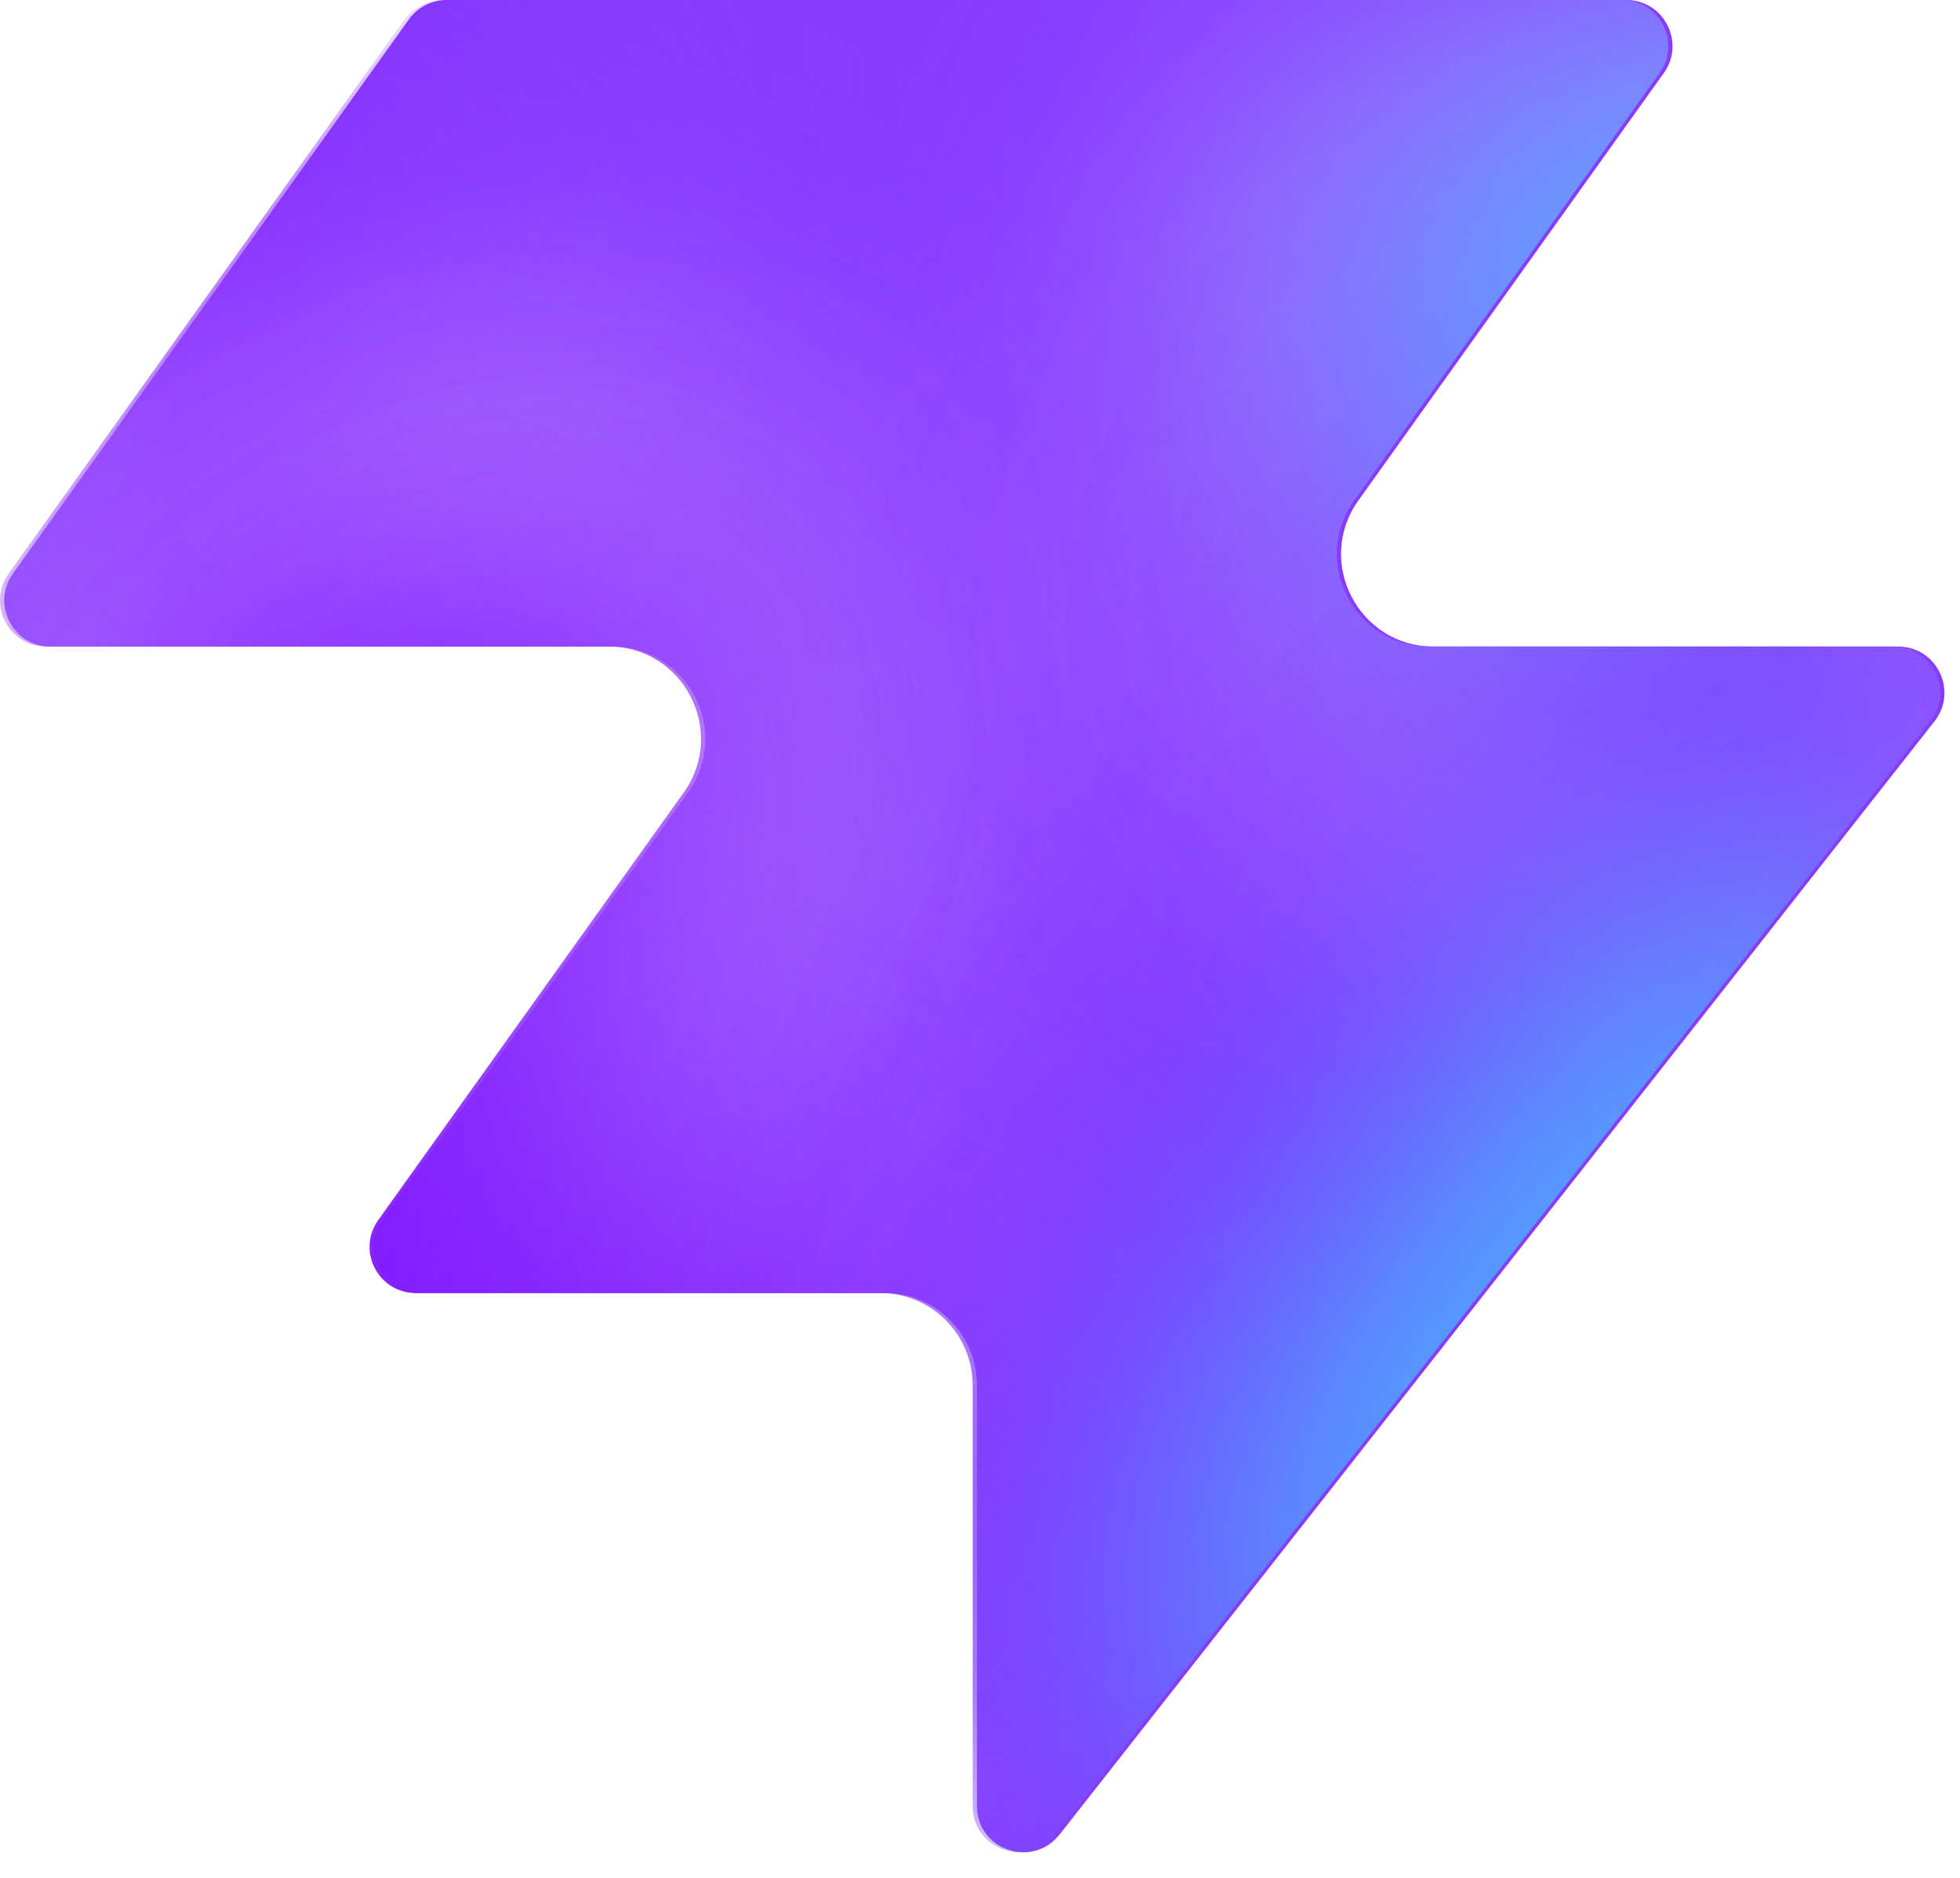
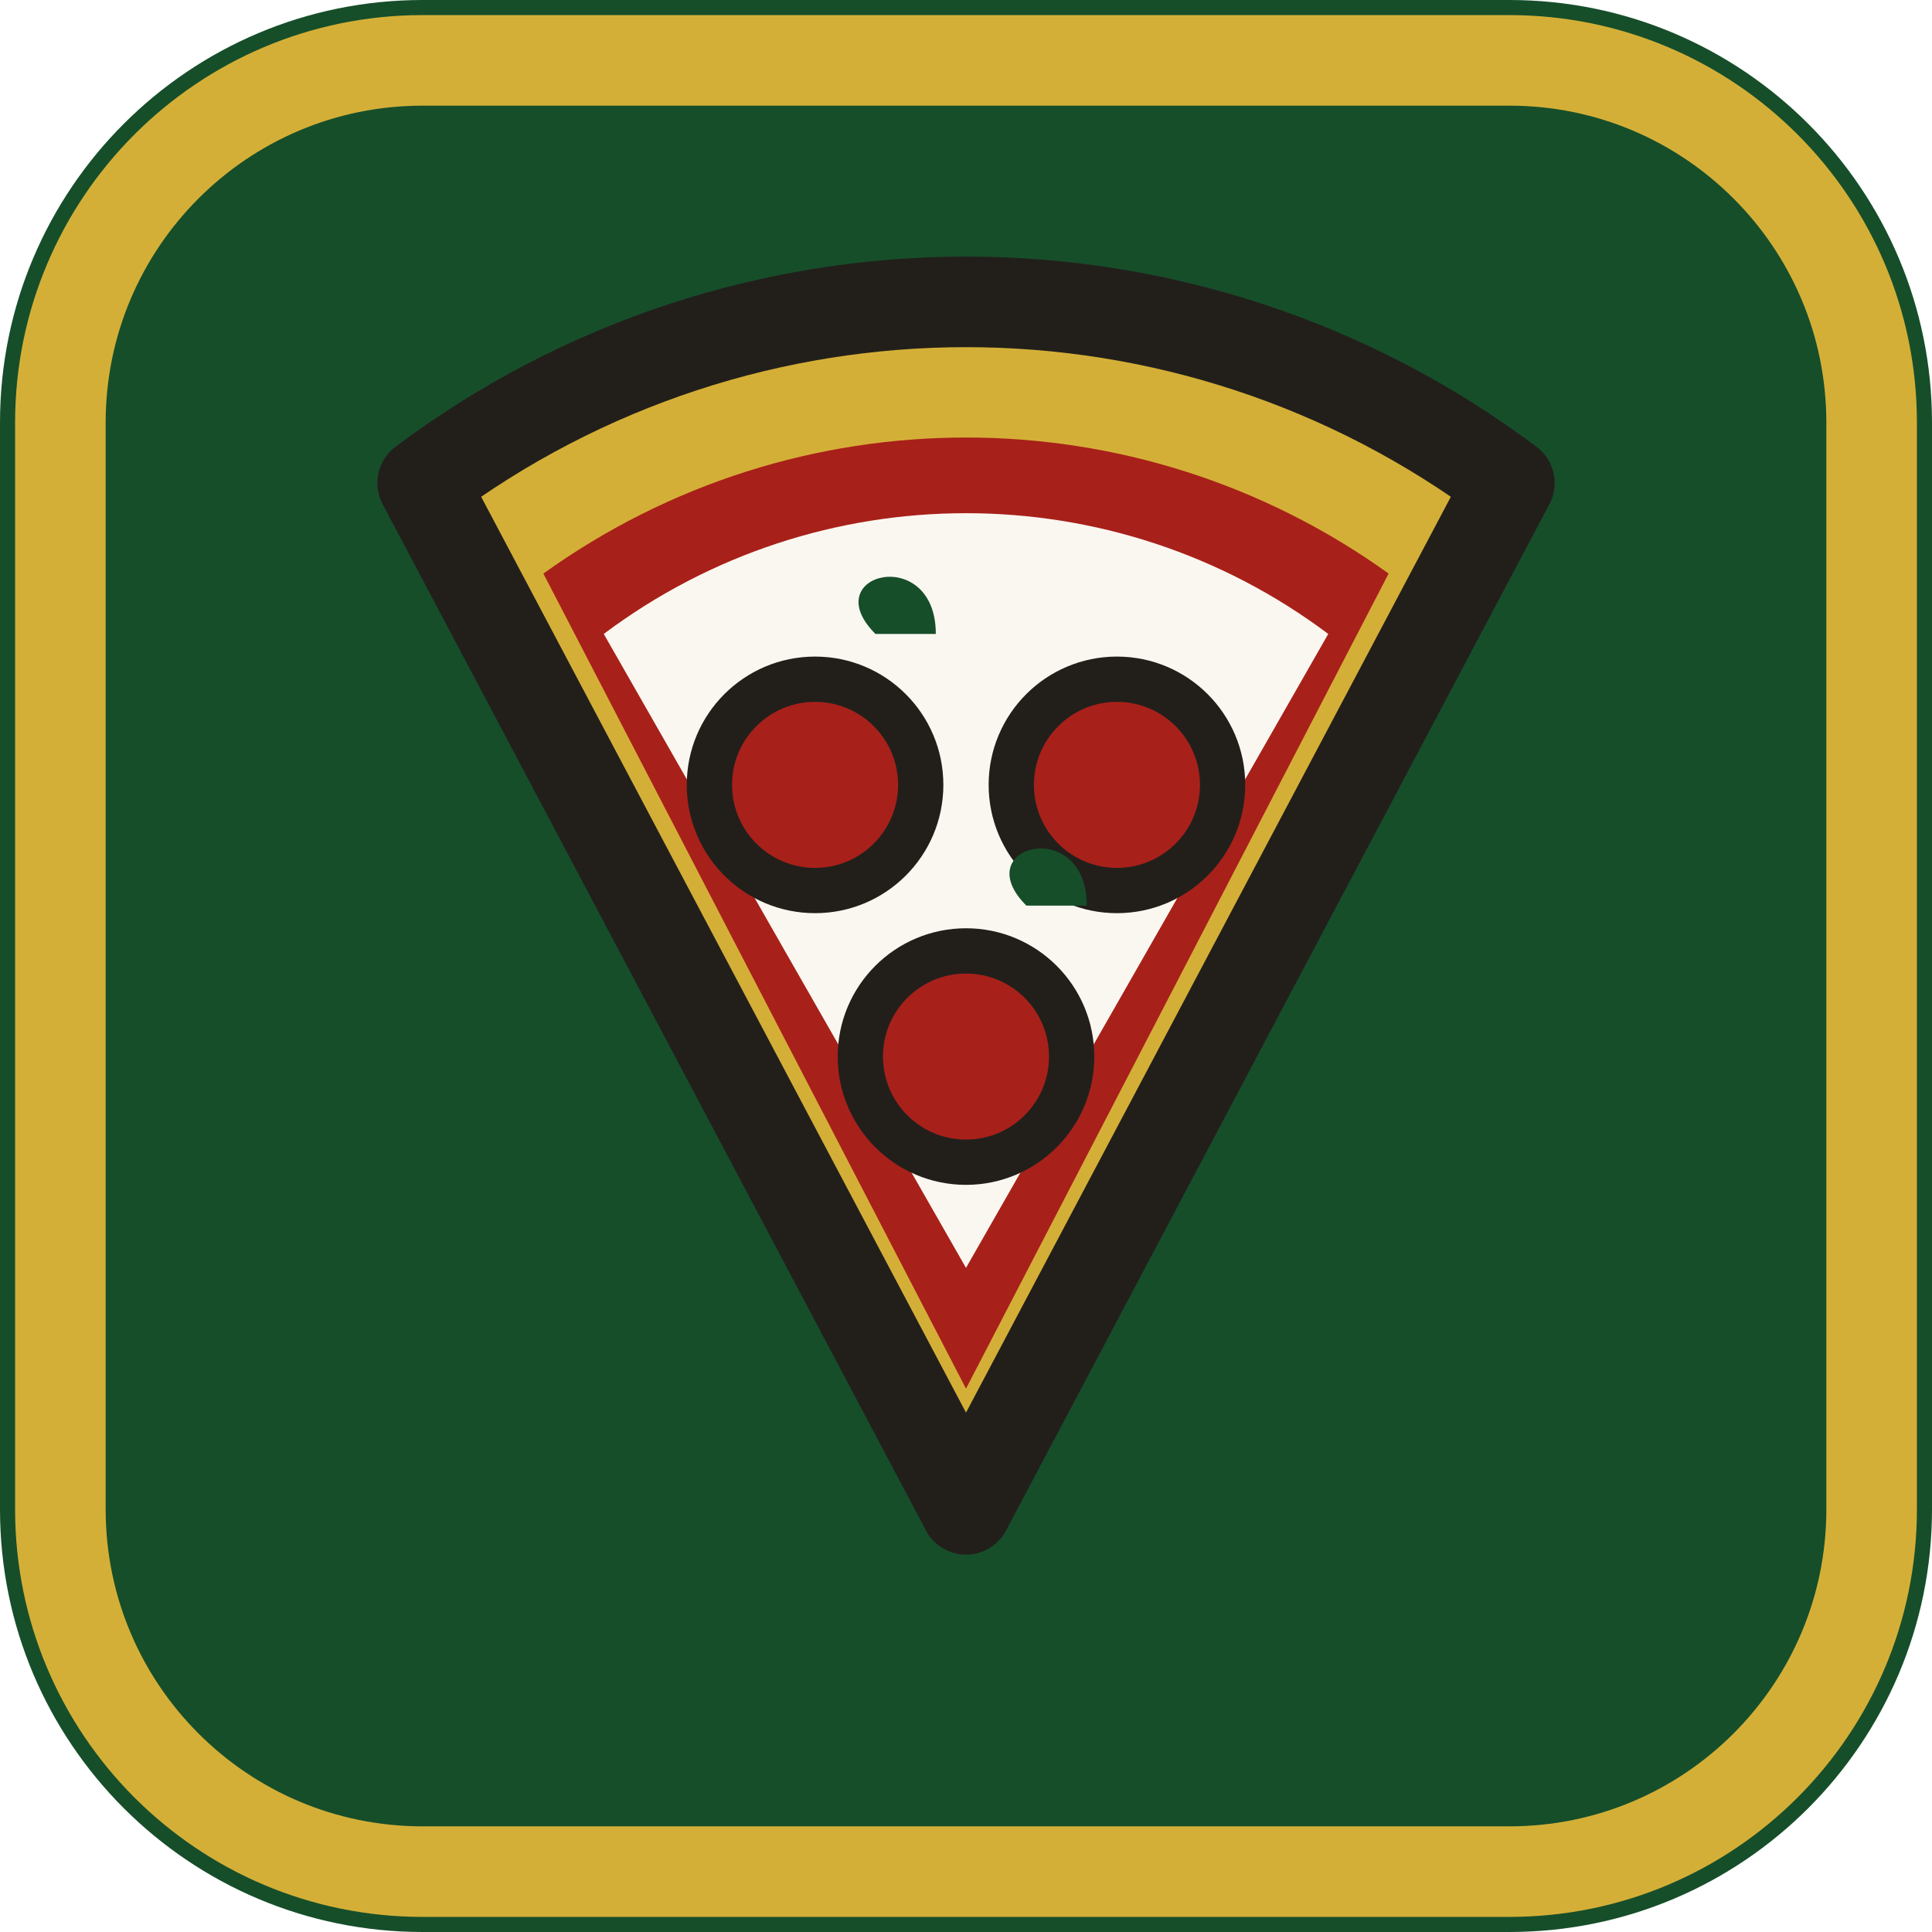
- <svg xmlns="http://www.w3.org/2000/svg" width="48" height="46" fill="none" viewBox="0 0 48 46">
-   <path fill="#863bff" d="M25.946 44.938c-.664.845-2.021.375-2.021-.698V33.937a2.26 2.26 0 0 0-2.262-2.262H10.287c-.92 0-1.456-1.04-.92-1.788l7.48-10.471c1.07-1.497 0-3.578-1.842-3.578H1.237c-.92 0-1.456-1.04-.92-1.788L10.013.474c.214-.297.556-.474.92-.474h28.894c.92 0 1.456 1.04.92 1.788l-7.48 10.471c-1.07 1.498 0 3.579 1.842 3.579h11.377c.943 0 1.473 1.088.89 1.83L25.947 44.94z" style="fill:#863bff;fill:color(display-p3 .525 .23 1);fill-opacity:1" />
-   <mask id="a" width="48" height="46" x="0" y="0" maskUnits="userSpaceOnUse" style="mask-type:alpha">
-     <path fill="#000" d="M25.842 44.938c-.664.844-2.021.375-2.021-.698V33.937a2.26 2.26 0 0 0-2.262-2.262H10.183c-.92 0-1.456-1.04-.92-1.788l7.48-10.471c1.07-1.498 0-3.579-1.842-3.579H1.133c-.92 0-1.456-1.04-.92-1.787L9.91.473c.214-.297.556-.474.92-.474h28.894c.92 0 1.456 1.04.92 1.788l-7.48 10.471c-1.07 1.498 0 3.578 1.842 3.578h11.377c.943 0 1.473 1.088.89 1.832L25.843 44.94z" style="fill:#000;fill-opacity:1" />
-   </mask>
-   <g mask="url(#a)">
-     <g filter="url(#b)">
-       <ellipse cx="5.508" cy="14.704" fill="#ede6ff" rx="5.508" ry="14.704" style="fill:#ede6ff;fill:color(display-p3 .927 .903 1);fill-opacity:1" transform="matrix(.00324 1 1 -.00324 -4.47 31.516)" />
-     </g>
-     <g filter="url(#c)">
-       <ellipse cx="10.399" cy="29.851" fill="#ede6ff" rx="10.399" ry="29.851" style="fill:#ede6ff;fill:color(display-p3 .927 .903 1);fill-opacity:1" transform="matrix(.00324 1 1 -.00324 -39.328 7.883)" />
-     </g>
-     <g filter="url(#d)">
-       <ellipse cx="5.508" cy="30.487" fill="#7e14ff" rx="5.508" ry="30.487" style="fill:#7e14ff;fill:color(display-p3 .492 .077 1);fill-opacity:1" transform="rotate(89.814 -25.913 -14.639)scale(1 -1)" />
-     </g>
-     <g filter="url(#e)">
-       <ellipse cx="5.508" cy="30.599" fill="#7e14ff" rx="5.508" ry="30.599" style="fill:#7e14ff;fill:color(display-p3 .492 .077 1);fill-opacity:1" transform="rotate(89.814 -32.644 -3.334)scale(1 -1)" />
-     </g>
-     <g filter="url(#f)">
-       <ellipse cx="5.508" cy="30.599" fill="#7e14ff" rx="5.508" ry="30.599" style="fill:#7e14ff;fill:color(display-p3 .492 .077 1);fill-opacity:1" transform="matrix(.00324 1 1 -.00324 -34.34 30.47)" />
-     </g>
-     <g filter="url(#g)">
-       <ellipse cx="14.072" cy="22.078" fill="#ede6ff" rx="14.072" ry="22.078" style="fill:#ede6ff;fill:color(display-p3 .927 .903 1);fill-opacity:1" transform="rotate(93.35 24.506 48.493)scale(-1 1)" />
-     </g>
-     <g filter="url(#h)">
-       <ellipse cx="3.47" cy="21.501" fill="#7e14ff" rx="3.47" ry="21.501" style="fill:#7e14ff;fill:color(display-p3 .492 .077 1);fill-opacity:1" transform="rotate(89.009 28.708 47.59)scale(-1 1)" />
-     </g>
-     <g filter="url(#i)">
-       <ellipse cx="3.47" cy="21.501" fill="#7e14ff" rx="3.47" ry="21.501" style="fill:#7e14ff;fill:color(display-p3 .492 .077 1);fill-opacity:1" transform="rotate(89.009 28.708 47.59)scale(-1 1)" />
-     </g>
-     <g filter="url(#j)">
-       <ellipse cx=".387" cy="8.972" fill="#7e14ff" rx="4.407" ry="29.108" style="fill:#7e14ff;fill:color(display-p3 .492 .077 1);fill-opacity:1" transform="rotate(39.51 .387 8.972)" />
-     </g>
-     <g filter="url(#k)">
-       <ellipse cx="47.523" cy="-6.092" fill="#7e14ff" rx="4.407" ry="29.108" style="fill:#7e14ff;fill:color(display-p3 .492 .077 1);fill-opacity:1" transform="rotate(37.892 47.523 -6.092)" />
-     </g>
-     <g filter="url(#l)">
-       <ellipse cx="41.412" cy="6.333" fill="#47bfff" rx="5.971" ry="9.665" style="fill:#47bfff;fill:color(display-p3 .28 .748 1);fill-opacity:1" transform="rotate(37.892 41.412 6.333)" />
-     </g>
-     <g filter="url(#m)">
-       <ellipse cx="-1.879" cy="38.332" fill="#7e14ff" rx="4.407" ry="29.108" style="fill:#7e14ff;fill:color(display-p3 .492 .077 1);fill-opacity:1" transform="rotate(37.892 -1.88 38.332)" />
-     </g>
-     <g filter="url(#n)">
-       <ellipse cx="-1.879" cy="38.332" fill="#7e14ff" rx="4.407" ry="29.108" style="fill:#7e14ff;fill:color(display-p3 .492 .077 1);fill-opacity:1" transform="rotate(37.892 -1.88 38.332)" />
-     </g>
-     <g filter="url(#o)">
-       <ellipse cx="35.651" cy="29.907" fill="#7e14ff" rx="4.407" ry="29.108" style="fill:#7e14ff;fill:color(display-p3 .492 .077 1);fill-opacity:1" transform="rotate(37.892 35.651 29.907)" />
-     </g>
-     <g filter="url(#p)">
-       <ellipse cx="38.418" cy="32.4" fill="#47bfff" rx="5.971" ry="15.297" style="fill:#47bfff;fill:color(display-p3 .28 .748 1);fill-opacity:1" transform="rotate(37.892 38.418 32.4)" />
-     </g>
+ <svg xmlns="http://www.w3.org/2000/svg" viewBox="0 0 64 64" width="64" height="64">
+   <rect width="64" height="64" rx="14" fill="#164E2A" />
+   <rect x="2" y="2" width="60" height="60" rx="12" fill="none" stroke="#D4AF37" stroke-width="3" />
+   <g transform="translate(6, 6)">
+     <path d="M 8 10 A 30 30 0 0 1 44 10 L 26 44 Z" fill="#D4AF37" stroke="#221F1B" stroke-width="3" stroke-linejoin="round" />
+     <path d="M 12 13 A 24 24 0 0 1 40 13 L 26 40 Z" fill="#A8201A" />
+     <path d="M 14 15 A 20 20 0 0 1 38 15 L 26 36 Z" fill="#FAF7F0" />
+     <circle cx="21" cy="20" r="3.5" fill="#A8201A" stroke="#221F1B" stroke-width="1.5" />
+     <circle cx="31" cy="20" r="3.5" fill="#A8201A" stroke="#221F1B" stroke-width="1.5" />
+     <circle cx="26" cy="29" r="3.5" fill="#A8201A" stroke="#221F1B" stroke-width="1.5" />
+     <path d="M 23 15 C 21 13 25 12 25 15 Z" fill="#164E2A" />
+     <path d="M 28 24 C 26 22 30 21 30 24 Z" fill="#164E2A" />
  </g>
-   <defs>
-     <filter id="b" width="60.045" height="41.654" x="-19.77" y="16.149" color-interpolation-filters="sRGB" filterUnits="userSpaceOnUse">
-       <feFlood flood-opacity="0" result="BackgroundImageFix" />
-       <feBlend in="SourceGraphic" in2="BackgroundImageFix" result="shape" />
-       <feGaussianBlur result="effect1_foregroundBlur_2002_17158" stdDeviation="7.659" />
-     </filter>
-     <filter id="c" width="90.34" height="51.437" x="-54.613" y="-7.533" color-interpolation-filters="sRGB" filterUnits="userSpaceOnUse">
-       <feFlood flood-opacity="0" result="BackgroundImageFix" />
-       <feBlend in="SourceGraphic" in2="BackgroundImageFix" result="shape" />
-       <feGaussianBlur result="effect1_foregroundBlur_2002_17158" stdDeviation="7.659" />
-     </filter>
-     <filter id="d" width="79.355" height="29.4" x="-49.64" y="2.03" color-interpolation-filters="sRGB" filterUnits="userSpaceOnUse">
-       <feFlood flood-opacity="0" result="BackgroundImageFix" />
-       <feBlend in="SourceGraphic" in2="BackgroundImageFix" result="shape" />
-       <feGaussianBlur result="effect1_foregroundBlur_2002_17158" stdDeviation="4.596" />
-     </filter>
-     <filter id="e" width="79.579" height="29.4" x="-45.045" y="20.029" color-interpolation-filters="sRGB" filterUnits="userSpaceOnUse">
-       <feFlood flood-opacity="0" result="BackgroundImageFix" />
-       <feBlend in="SourceGraphic" in2="BackgroundImageFix" result="shape" />
-       <feGaussianBlur result="effect1_foregroundBlur_2002_17158" stdDeviation="4.596" />
-     </filter>
-     <filter id="f" width="79.579" height="29.4" x="-43.513" y="21.178" color-interpolation-filters="sRGB" filterUnits="userSpaceOnUse">
-       <feFlood flood-opacity="0" result="BackgroundImageFix" />
-       <feBlend in="SourceGraphic" in2="BackgroundImageFix" result="shape" />
-       <feGaussianBlur result="effect1_foregroundBlur_2002_17158" stdDeviation="4.596" />
-     </filter>
-     <filter id="g" width="74.749" height="58.852" x="15.756" y="-17.901" color-interpolation-filters="sRGB" filterUnits="userSpaceOnUse">
-       <feFlood flood-opacity="0" result="BackgroundImageFix" />
-       <feBlend in="SourceGraphic" in2="BackgroundImageFix" result="shape" />
-       <feGaussianBlur result="effect1_foregroundBlur_2002_17158" stdDeviation="7.659" />
-     </filter>
-     <filter id="h" width="61.377" height="25.362" x="23.548" y="2.284" color-interpolation-filters="sRGB" filterUnits="userSpaceOnUse">
-       <feFlood flood-opacity="0" result="BackgroundImageFix" />
-       <feBlend in="SourceGraphic" in2="BackgroundImageFix" result="shape" />
-       <feGaussianBlur result="effect1_foregroundBlur_2002_17158" stdDeviation="4.596" />
-     </filter>
-     <filter id="i" width="61.377" height="25.362" x="23.548" y="2.284" color-interpolation-filters="sRGB" filterUnits="userSpaceOnUse">
-       <feFlood flood-opacity="0" result="BackgroundImageFix" />
-       <feBlend in="SourceGraphic" in2="BackgroundImageFix" result="shape" />
-       <feGaussianBlur result="effect1_foregroundBlur_2002_17158" stdDeviation="4.596" />
-     </filter>
-     <filter id="j" width="56.045" height="63.649" x="-27.636" y="-22.853" color-interpolation-filters="sRGB" filterUnits="userSpaceOnUse">
-       <feFlood flood-opacity="0" result="BackgroundImageFix" />
-       <feBlend in="SourceGraphic" in2="BackgroundImageFix" result="shape" />
-       <feGaussianBlur result="effect1_foregroundBlur_2002_17158" stdDeviation="4.596" />
-     </filter>
-     <filter id="k" width="54.814" height="64.646" x="20.116" y="-38.415" color-interpolation-filters="sRGB" filterUnits="userSpaceOnUse">
-       <feFlood flood-opacity="0" result="BackgroundImageFix" />
-       <feBlend in="SourceGraphic" in2="BackgroundImageFix" result="shape" />
-       <feGaussianBlur result="effect1_foregroundBlur_2002_17158" stdDeviation="4.596" />
-     </filter>
-     <filter id="l" width="33.541" height="35.313" x="24.641" y="-11.323" color-interpolation-filters="sRGB" filterUnits="userSpaceOnUse">
-       <feFlood flood-opacity="0" result="BackgroundImageFix" />
-       <feBlend in="SourceGraphic" in2="BackgroundImageFix" result="shape" />
-       <feGaussianBlur result="effect1_foregroundBlur_2002_17158" stdDeviation="4.596" />
-     </filter>
-     <filter id="m" width="54.814" height="64.646" x="-29.286" y="6.009" color-interpolation-filters="sRGB" filterUnits="userSpaceOnUse">
-       <feFlood flood-opacity="0" result="BackgroundImageFix" />
-       <feBlend in="SourceGraphic" in2="BackgroundImageFix" result="shape" />
-       <feGaussianBlur result="effect1_foregroundBlur_2002_17158" stdDeviation="4.596" />
-     </filter>
-     <filter id="n" width="54.814" height="64.646" x="-29.286" y="6.009" color-interpolation-filters="sRGB" filterUnits="userSpaceOnUse">
-       <feFlood flood-opacity="0" result="BackgroundImageFix" />
-       <feBlend in="SourceGraphic" in2="BackgroundImageFix" result="shape" />
-       <feGaussianBlur result="effect1_foregroundBlur_2002_17158" stdDeviation="4.596" />
-     </filter>
-     <filter id="o" width="54.814" height="64.646" x="8.244" y="-2.416" color-interpolation-filters="sRGB" filterUnits="userSpaceOnUse">
-       <feFlood flood-opacity="0" result="BackgroundImageFix" />
-       <feBlend in="SourceGraphic" in2="BackgroundImageFix" result="shape" />
-       <feGaussianBlur result="effect1_foregroundBlur_2002_17158" stdDeviation="4.596" />
-     </filter>
-     <filter id="p" width="39.409" height="43.623" x="18.713" y="10.588" color-interpolation-filters="sRGB" filterUnits="userSpaceOnUse">
-       <feFlood flood-opacity="0" result="BackgroundImageFix" />
-       <feBlend in="SourceGraphic" in2="BackgroundImageFix" result="shape" />
-       <feGaussianBlur result="effect1_foregroundBlur_2002_17158" stdDeviation="4.596" />
-     </filter>
-   </defs>
</svg>
